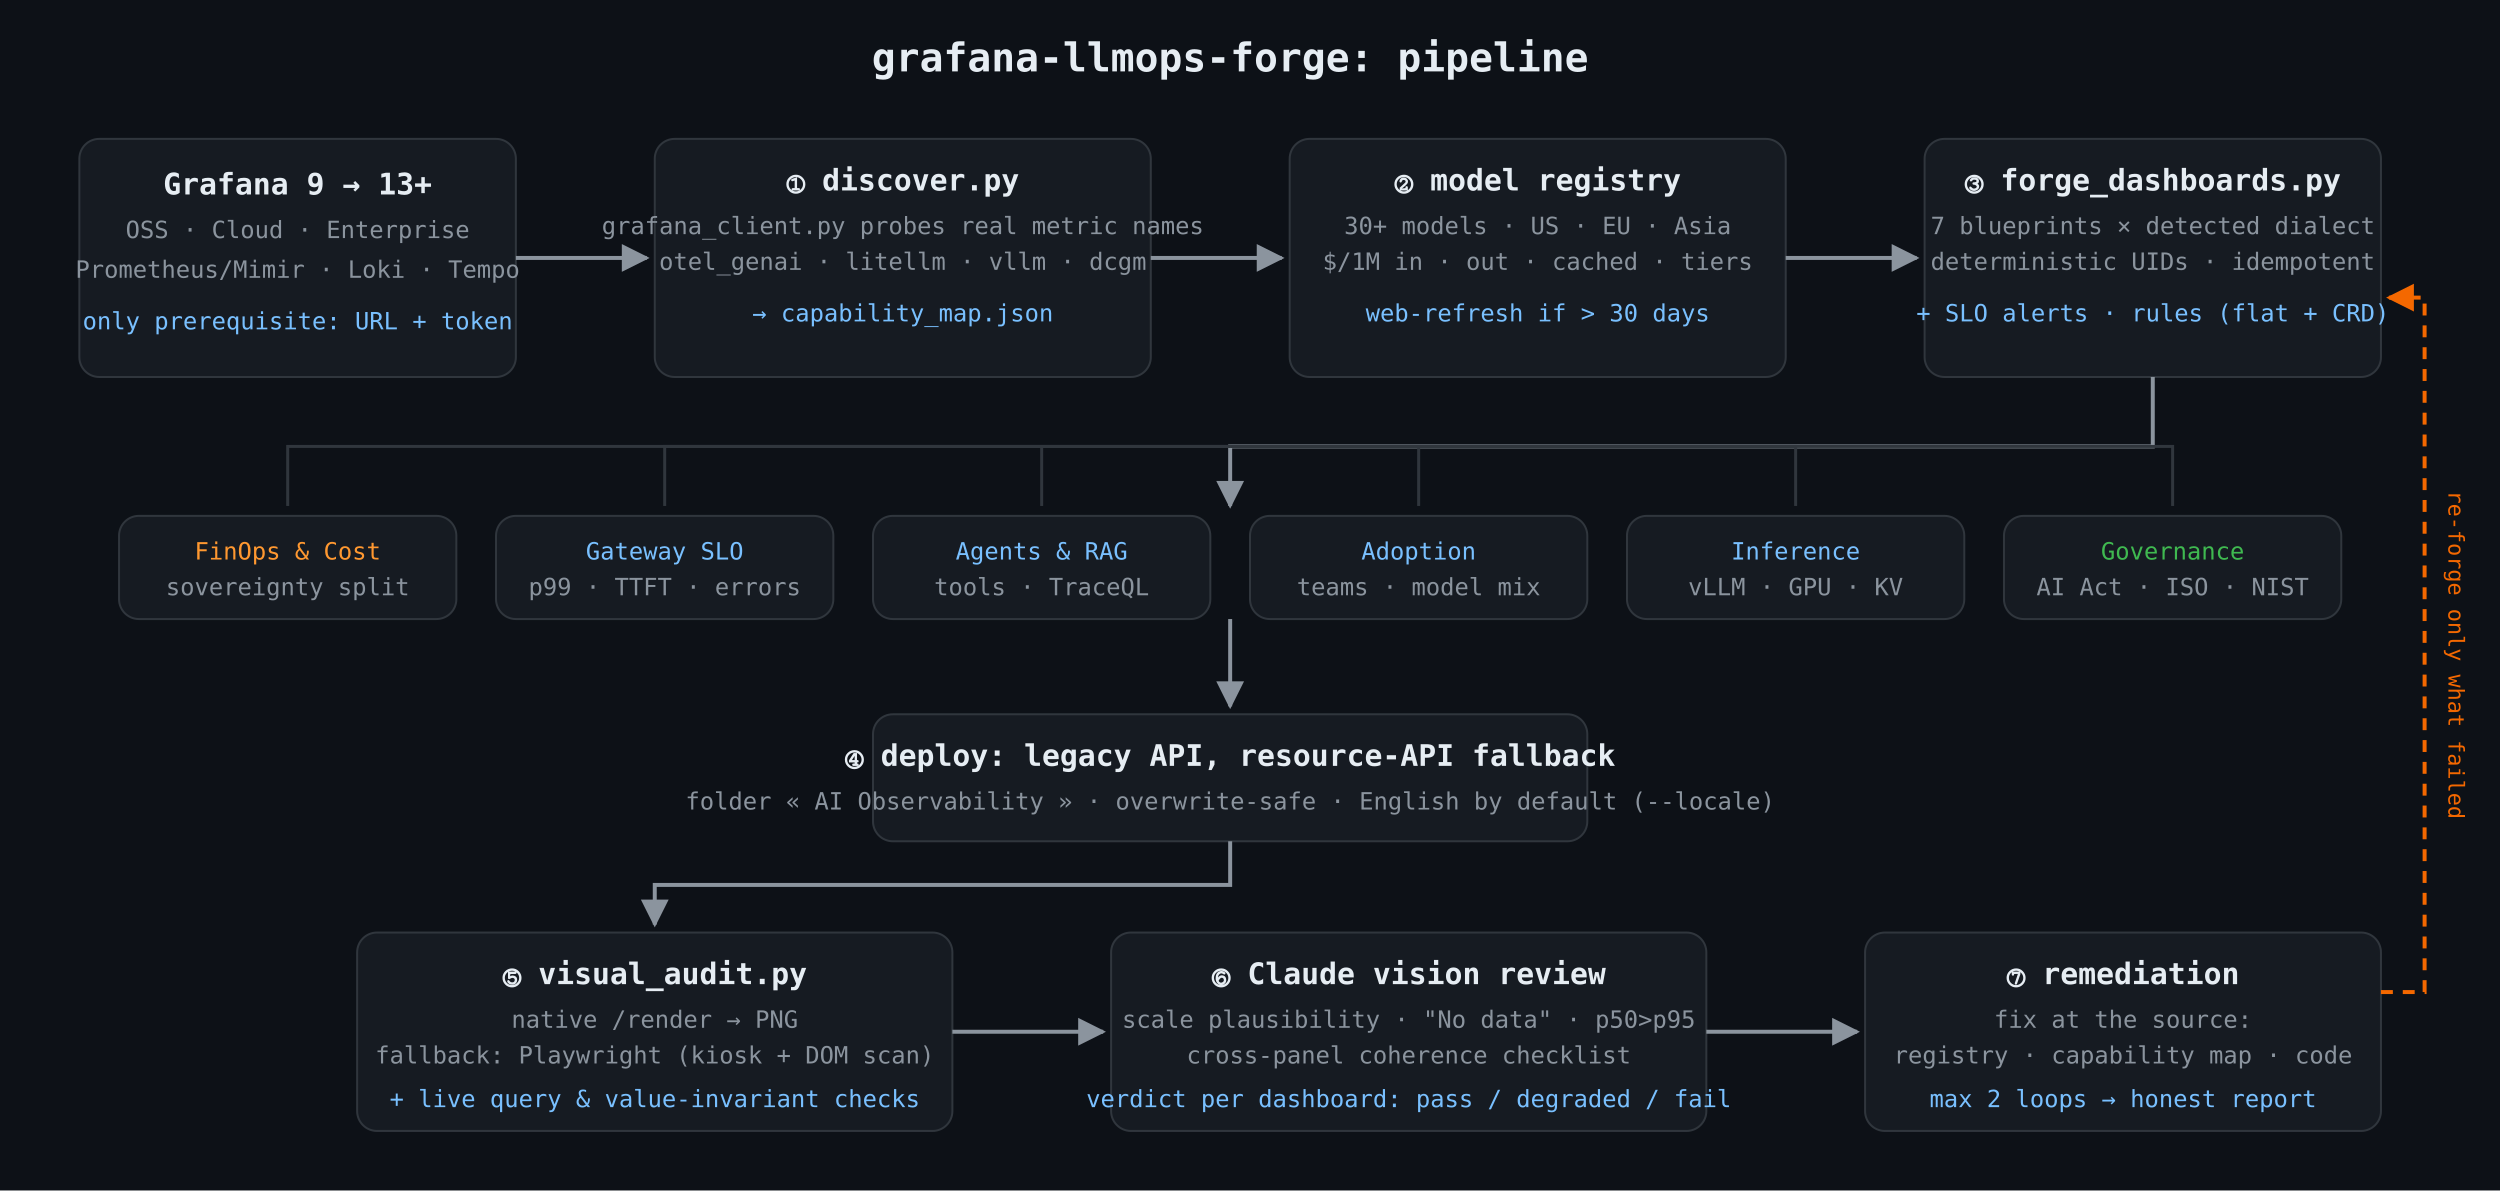
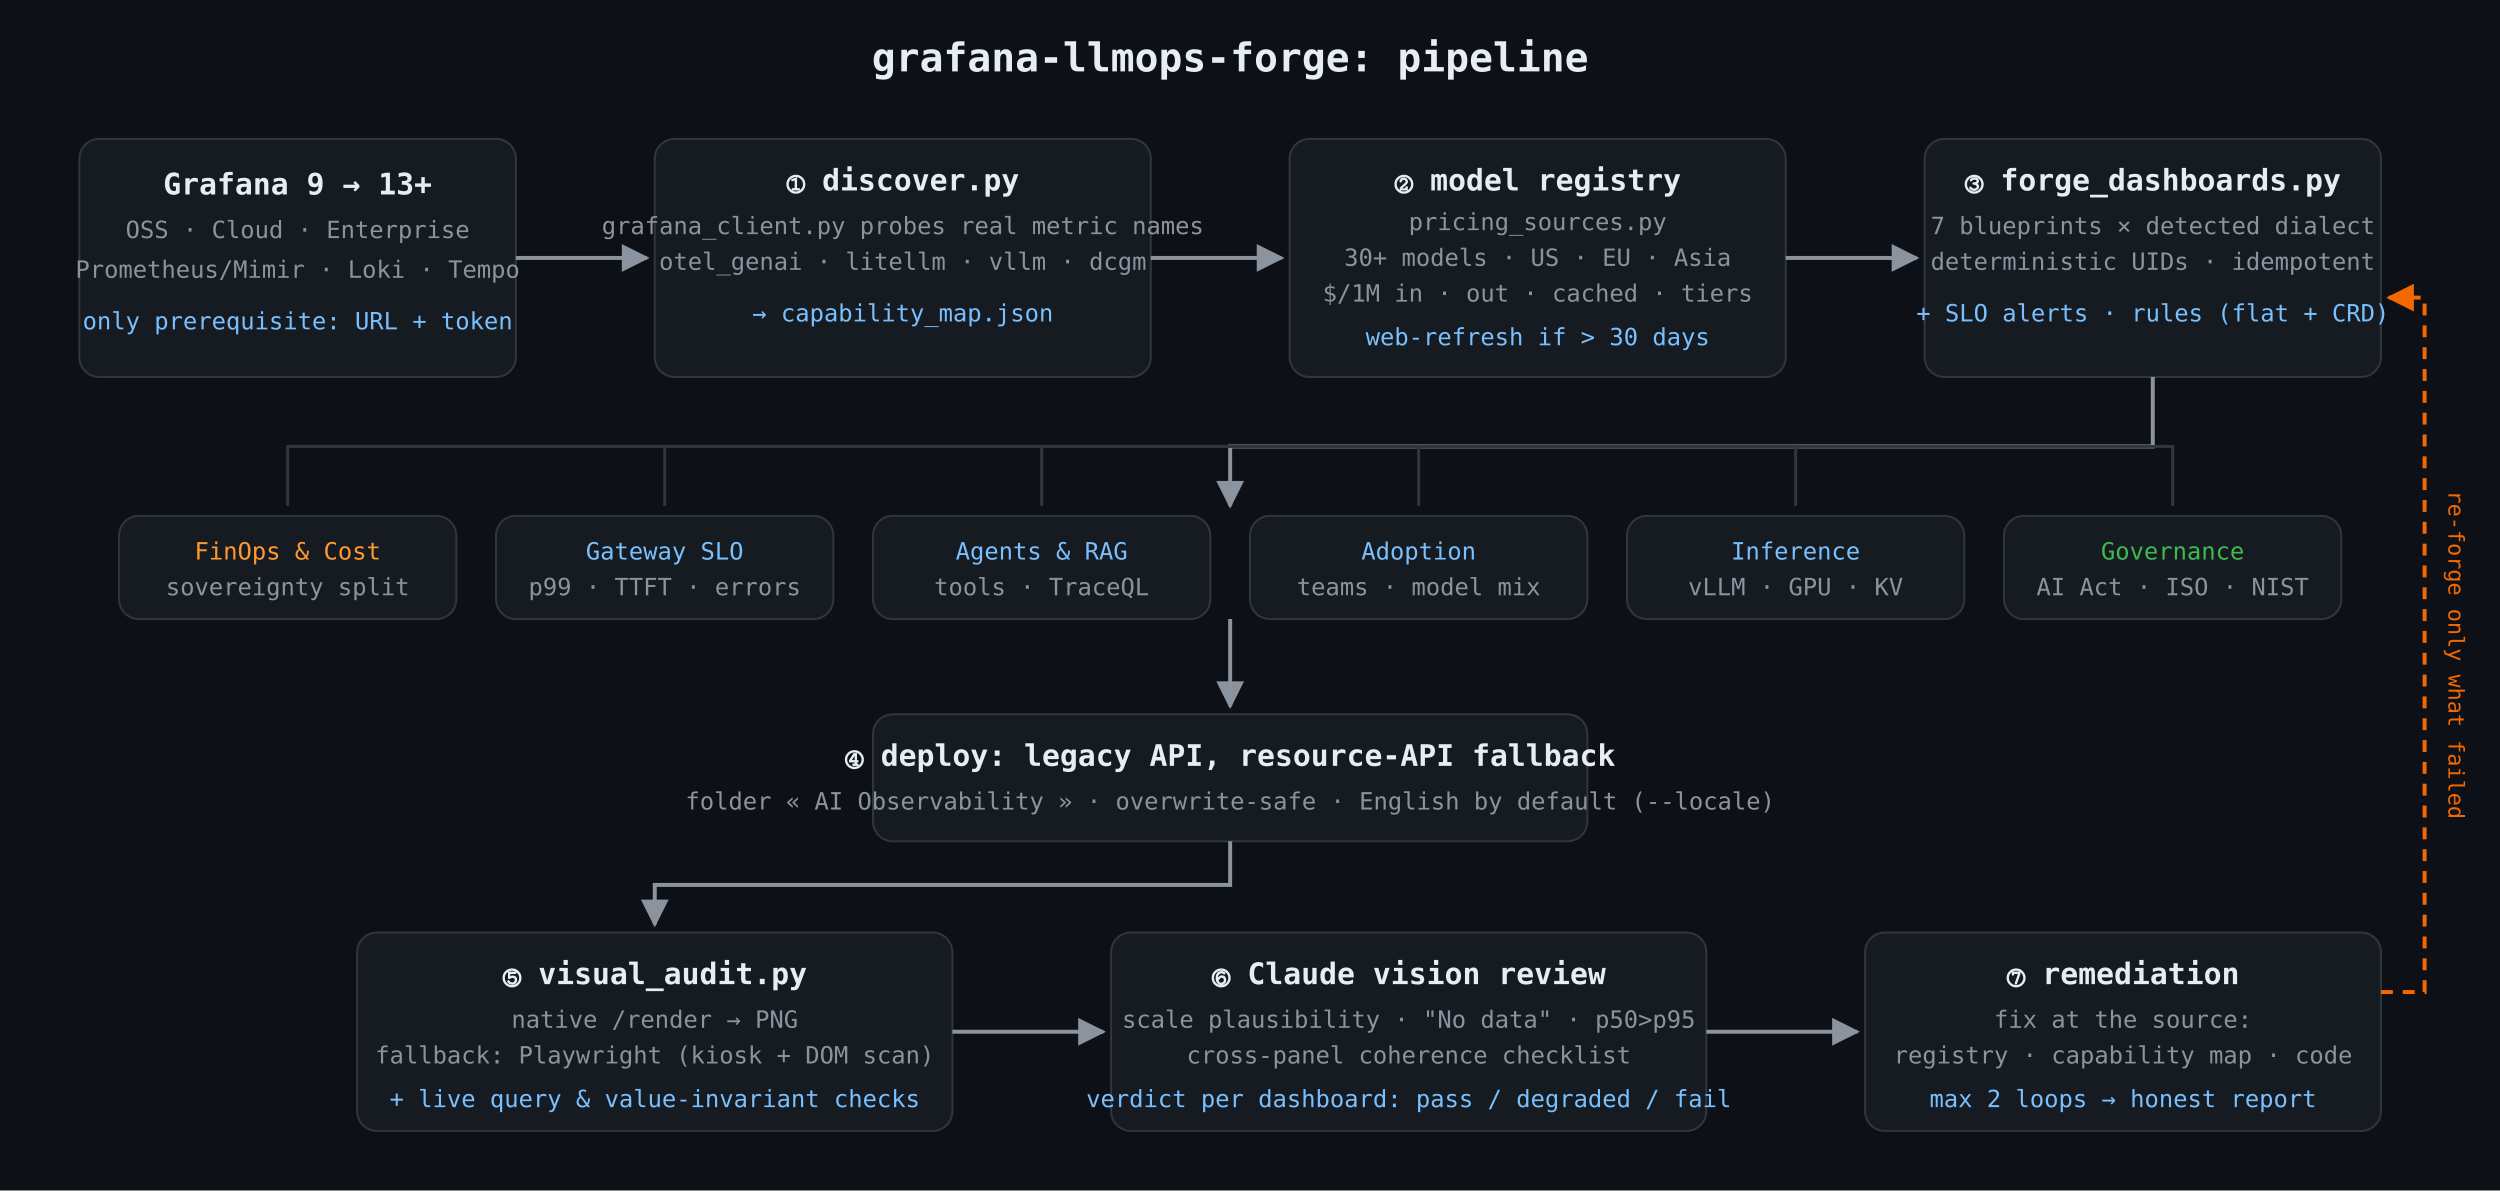
<svg xmlns="http://www.w3.org/2000/svg" width="1260" height="600" viewBox="0 0 1260 600" font-family="ui-monospace,SFMono-Regular,Menlo,Consolas,monospace">
  <defs>
    <marker id="ar" viewBox="0 0 10 10" refX="9" refY="5" markerWidth="7" markerHeight="7" orient="auto-start-reverse">
      <path d="M0 0 L10 5 L0 10 z" fill="#8b949e" />
    </marker>
    <marker id="arG" viewBox="0 0 10 10" refX="9" refY="5" markerWidth="7" markerHeight="7" orient="auto-start-reverse">
      <path d="M0 0 L10 5 L0 10 z" fill="#3fb950" />
    </marker>
    <marker id="arO" viewBox="0 0 10 10" refX="9" refY="5" markerWidth="7" markerHeight="7" orient="auto-start-reverse">
      <path d="M0 0 L10 5 L0 10 z" fill="#F46800" />
    </marker>
  </defs>
  <style>
    .box{fill:#161b22;stroke:#30363d;rx:10}
    .t{fill:#e6edf3;font-size:15px;font-weight:700}
    .s{fill:#8b949e;font-size:12px}
    .c{fill:#79c0ff;font-size:12px}
    .flow{stroke:#8b949e;stroke-width:2;fill:none;marker-end:url(#ar)}
  </style>
  <rect width="1260" height="600" fill="#0d1117" />
  <text x="620" y="36" text-anchor="middle" fill="#e6edf3" font-size="20" font-weight="800">grafana-llmops-forge: pipeline</text>
  <rect x="40" y="70" width="220" height="120" class="box" rx="10" />
  <text x="150" y="98" text-anchor="middle" class="t" fill="#FF9830">Grafana 9 → 13+</text>
  <text x="150" y="120" text-anchor="middle" class="s">OSS · Cloud · Enterprise</text>
  <text x="150" y="140" text-anchor="middle" class="s">Prometheus/Mimir · Loki · Tempo</text>
  <text x="150" y="166" text-anchor="middle" class="c">only prerequisite: URL + token</text>
  <rect x="330" y="70" width="250" height="120" class="box" rx="10" />
  <text x="455" y="96" text-anchor="middle" class="t">① discover.py</text>
  <text x="455" y="118" text-anchor="middle" class="s">grafana_client.py probes real metric names</text>
  <text x="455" y="136" text-anchor="middle" class="s">otel_genai · litellm · vllm · dcgm</text>
  <text x="455" y="162" text-anchor="middle" class="c">→ capability_map.json</text>
  <path class="flow" d="M260 130 H326" />
  <rect x="650" y="70" width="250" height="120" class="box" rx="10" />
  <text x="775" y="96" text-anchor="middle" class="t">② model registry</text>
-   <text x="775" y="118" text-anchor="middle" class="s">30+ models · US · EU · Asia</text>
-   <text x="775" y="136" text-anchor="middle" class="s">$/1M in · out · cached · tiers</text>
-   <text x="775" y="162" text-anchor="middle" class="c">web-refresh if &gt; 30 days</text>
+   <text x="775" y="116" text-anchor="middle" class="s">pricing_sources.py</text>
+   <text x="775" y="134" text-anchor="middle" class="s">30+ models · US · EU · Asia</text>
+   <text x="775" y="152" text-anchor="middle" class="s">$/1M in · out · cached · tiers</text>
+   <text x="775" y="174" text-anchor="middle" class="c">web-refresh if &gt; 30 days</text>
  <path class="flow" d="M580 130 H646" />
  <rect x="970" y="70" width="230" height="120" class="box" rx="10" stroke="#F46800" />
  <text x="1085" y="96" text-anchor="middle" class="t" fill="#FF9830">③ forge_dashboards.py</text>
  <text x="1085" y="118" text-anchor="middle" class="s">7 blueprints × detected dialect</text>
  <text x="1085" y="136" text-anchor="middle" class="s">deterministic UIDs · idempotent</text>
  <text x="1085" y="162" text-anchor="middle" class="c">+ SLO alerts · rules (flat + CRD)</text>
  <path class="flow" d="M900 130 H966" />
  <g font-size="12" text-anchor="middle">
    <rect x="60" y="260" width="170" height="52" class="box" rx="8" />
    <text x="145" y="282" fill="#FF9830">FinOps &amp; Cost</text>
    <text x="145" y="300" class="s">sovereignty split</text>
    <rect x="250" y="260" width="170" height="52" class="box" rx="8" />
    <text x="335" y="282" fill="#79c0ff">Gateway SLO</text>
    <text x="335" y="300" class="s">p99 · TTFT · errors</text>
    <rect x="440" y="260" width="170" height="52" class="box" rx="8" />
    <text x="525" y="282" fill="#79c0ff">Agents &amp; RAG</text>
    <text x="525" y="300" class="s">tools · TraceQL</text>
    <rect x="630" y="260" width="170" height="52" class="box" rx="8" />
    <text x="715" y="282" fill="#79c0ff">Adoption</text>
    <text x="715" y="300" class="s">teams · model mix</text>
    <rect x="820" y="260" width="170" height="52" class="box" rx="8" />
    <text x="905" y="282" fill="#79c0ff">Inference</text>
    <text x="905" y="300" class="s">vLLM · GPU · KV</text>
    <rect x="1010" y="260" width="170" height="52" class="box" rx="8" />
    <text x="1095" y="282" fill="#3fb950">Governance</text>
    <text x="1095" y="300" class="s">AI Act · ISO · NIST</text>
  </g>
  <path class="flow" d="M1085 190 V225 H620 V255" stroke-dasharray="0" />
  <g stroke="#30363d" stroke-width="1.5" fill="none">
    <path d="M620 225 H145 V255" />
    <path d="M620 225 H335 V255" />
    <path d="M525 225 V255" />
    <path d="M715 225 V255" />
    <path d="M620 225 H905 V255" />
    <path d="M620 225 H1095 V255" />
  </g>
  <rect x="440" y="360" width="360" height="64" class="box" rx="10" />
  <text x="620" y="386" text-anchor="middle" class="t">④ deploy: legacy API, resource-API fallback</text>
  <text x="620" y="408" text-anchor="middle" class="s">folder « AI Observability » · overwrite-safe · English by default (--locale)</text>
  <path class="flow" d="M620 312 V356" />
  <rect x="180" y="470" width="300" height="100" class="box" rx="10" stroke="#3fb950" />
  <text x="330" y="496" text-anchor="middle" class="t" fill="#3fb950">⑤ visual_audit.py</text>
  <text x="330" y="518" text-anchor="middle" class="s">native /render → PNG</text>
  <text x="330" y="536" text-anchor="middle" class="s">fallback: Playwright (kiosk + DOM scan)</text>
  <text x="330" y="558" text-anchor="middle" class="c">+ live query &amp; value-invariant checks</text>
  <rect x="560" y="470" width="300" height="100" class="box" rx="10" stroke="#3fb950" />
  <text x="710" y="496" text-anchor="middle" class="t" fill="#3fb950">⑥ Claude vision review</text>
  <text x="710" y="518" text-anchor="middle" class="s">scale plausibility · "No data" · p50&gt;p95</text>
  <text x="710" y="536" text-anchor="middle" class="s">cross-panel coherence checklist</text>
  <text x="710" y="558" text-anchor="middle" class="c">verdict per dashboard: pass / degraded / fail</text>
  <rect x="940" y="470" width="260" height="100" class="box" rx="10" stroke="#F46800" />
  <text x="1070" y="496" text-anchor="middle" class="t" fill="#FF9830">⑦ remediation</text>
  <text x="1070" y="518" text-anchor="middle" class="s">fix at the source:</text>
  <text x="1070" y="536" text-anchor="middle" class="s">registry · capability map · code</text>
  <text x="1070" y="558" text-anchor="middle" class="c">max 2 loops → honest report</text>
  <path d="M620 424 V446 H330 V466" class="flow" stroke="#3fb950" marker-end="url(#arG)" />
  <path d="M480 520 H556" class="flow" stroke="#3fb950" marker-end="url(#arG)" />
  <path d="M860 520 H936" class="flow" stroke="#3fb950" marker-end="url(#arG)" />
  <path d="M1200 500 H1222 V150 H1204" fill="none" stroke="#F46800" stroke-width="2" stroke-dasharray="6 5" marker-end="url(#arO)" />
  <text x="1234" y="330" fill="#F46800" font-size="11" transform="rotate(90 1234 330)" text-anchor="middle">re-forge only what failed</text>
</svg>
